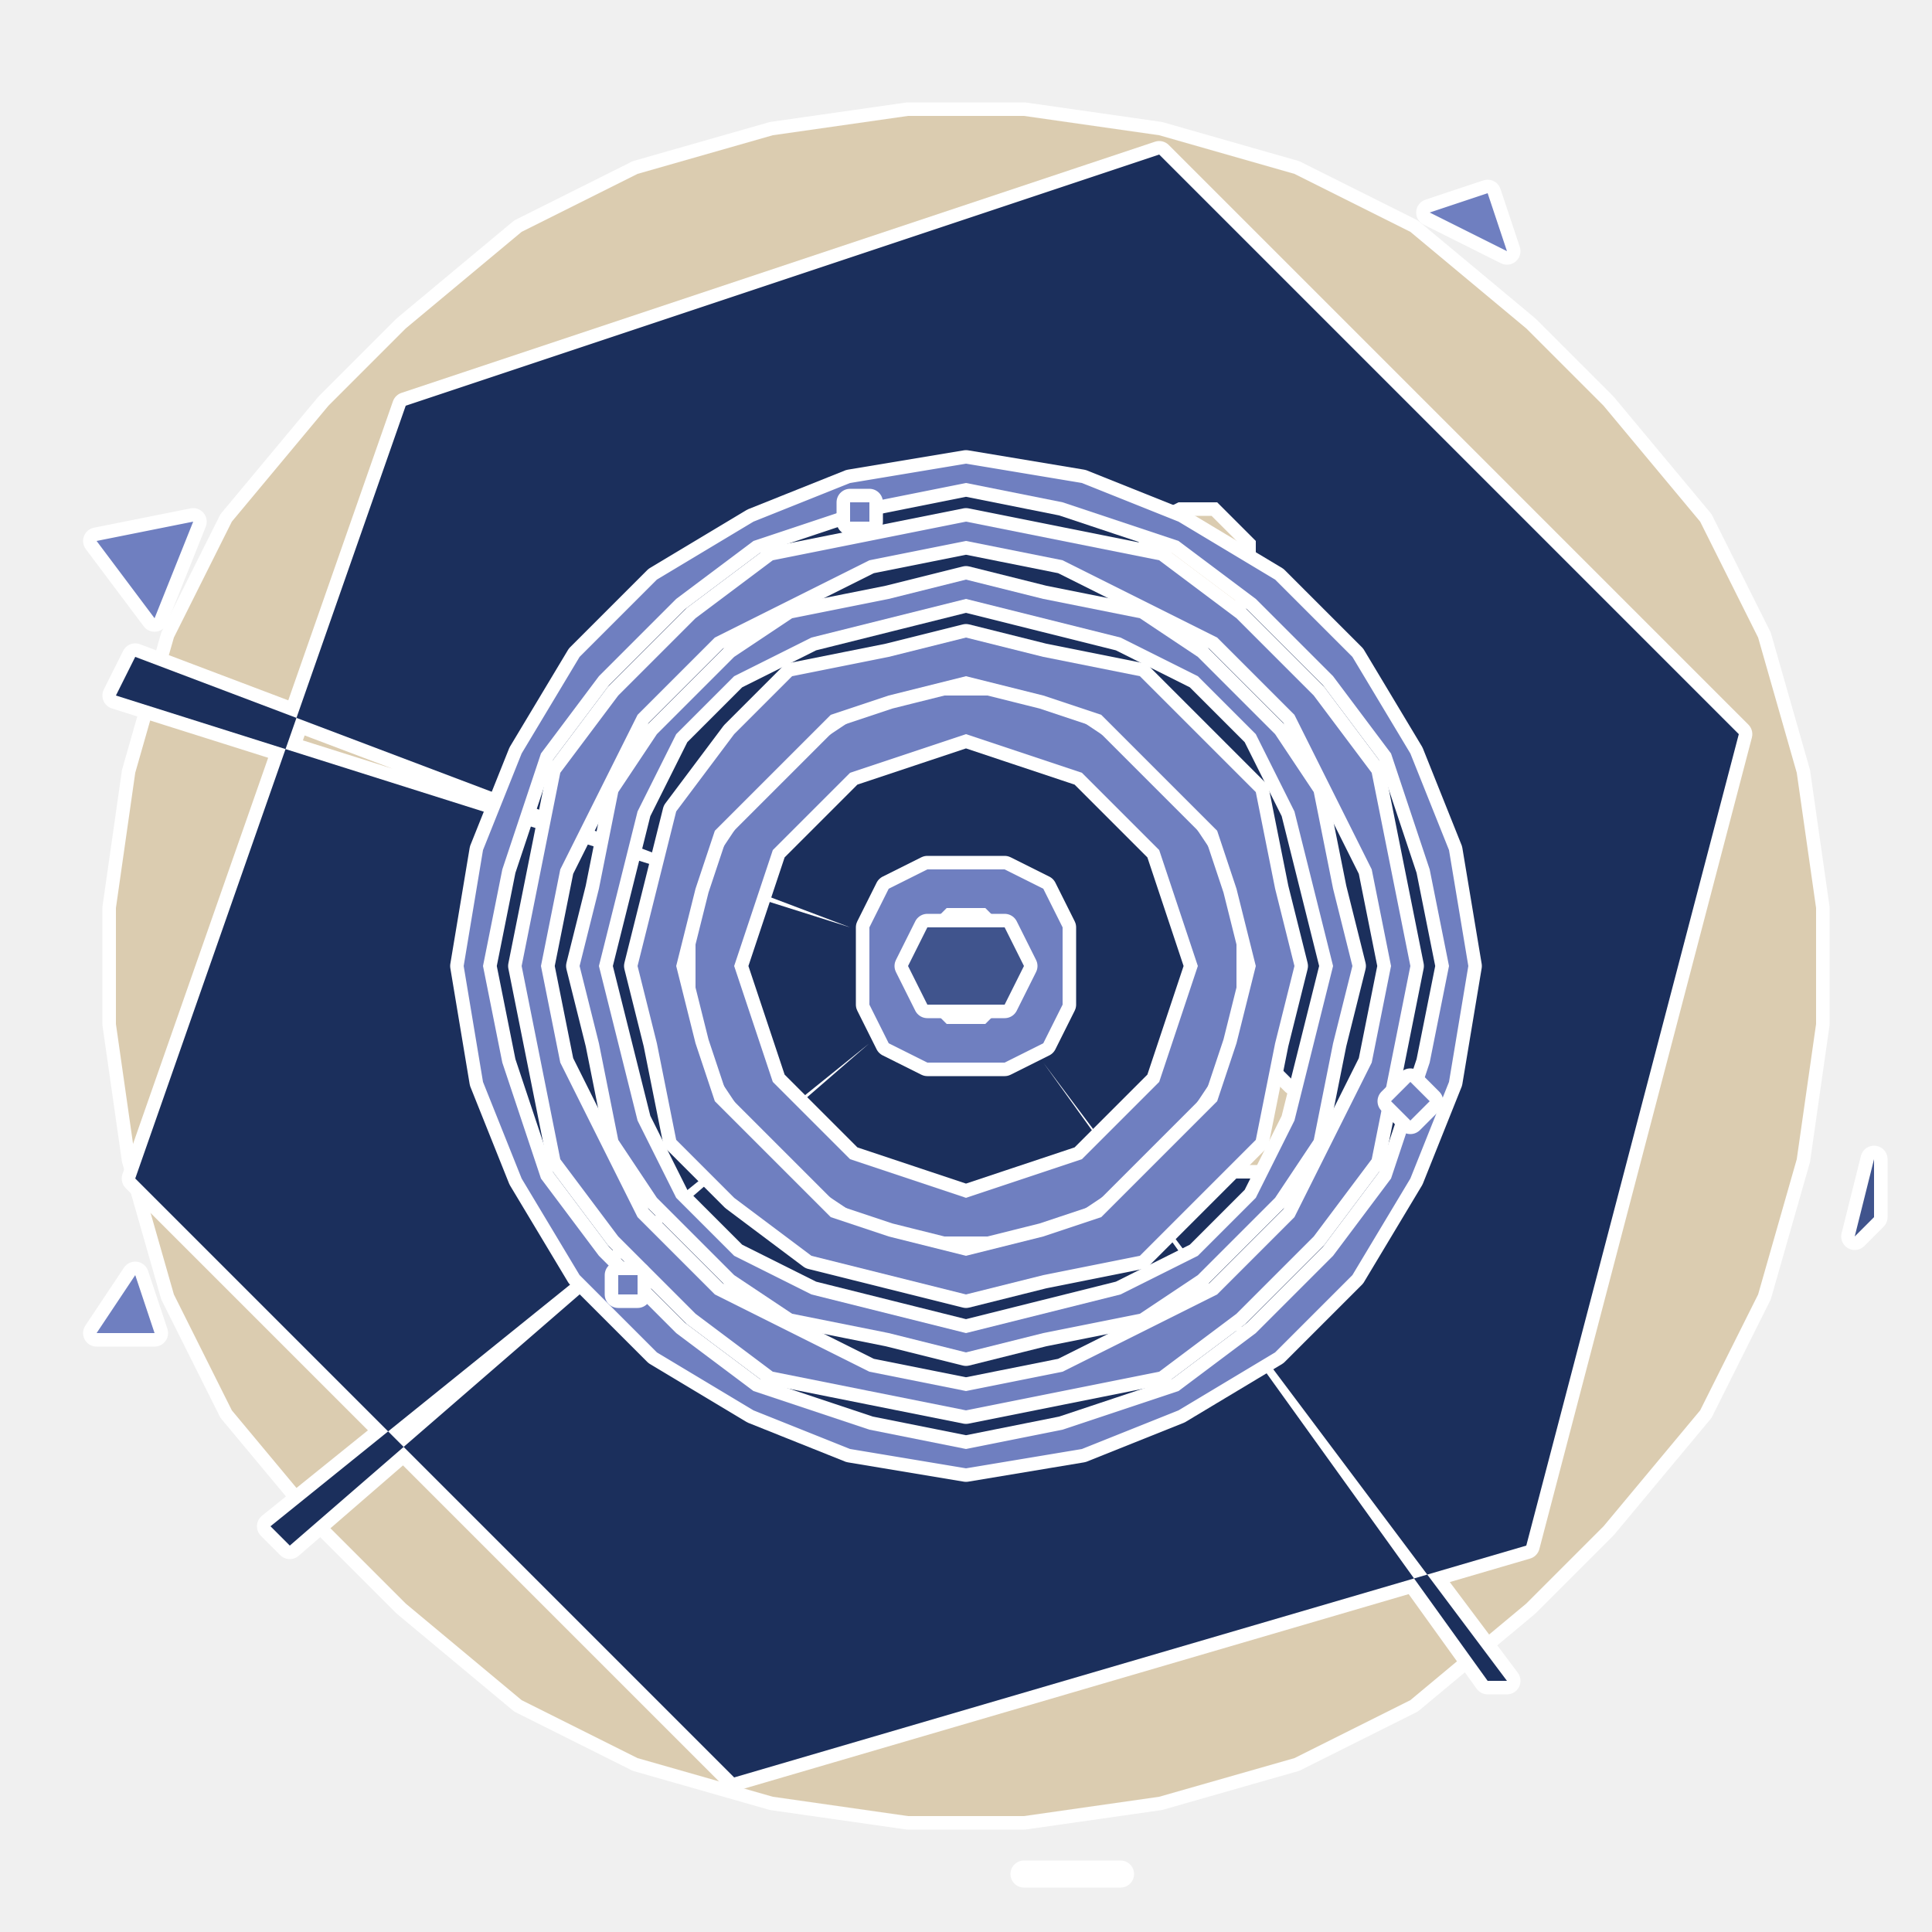
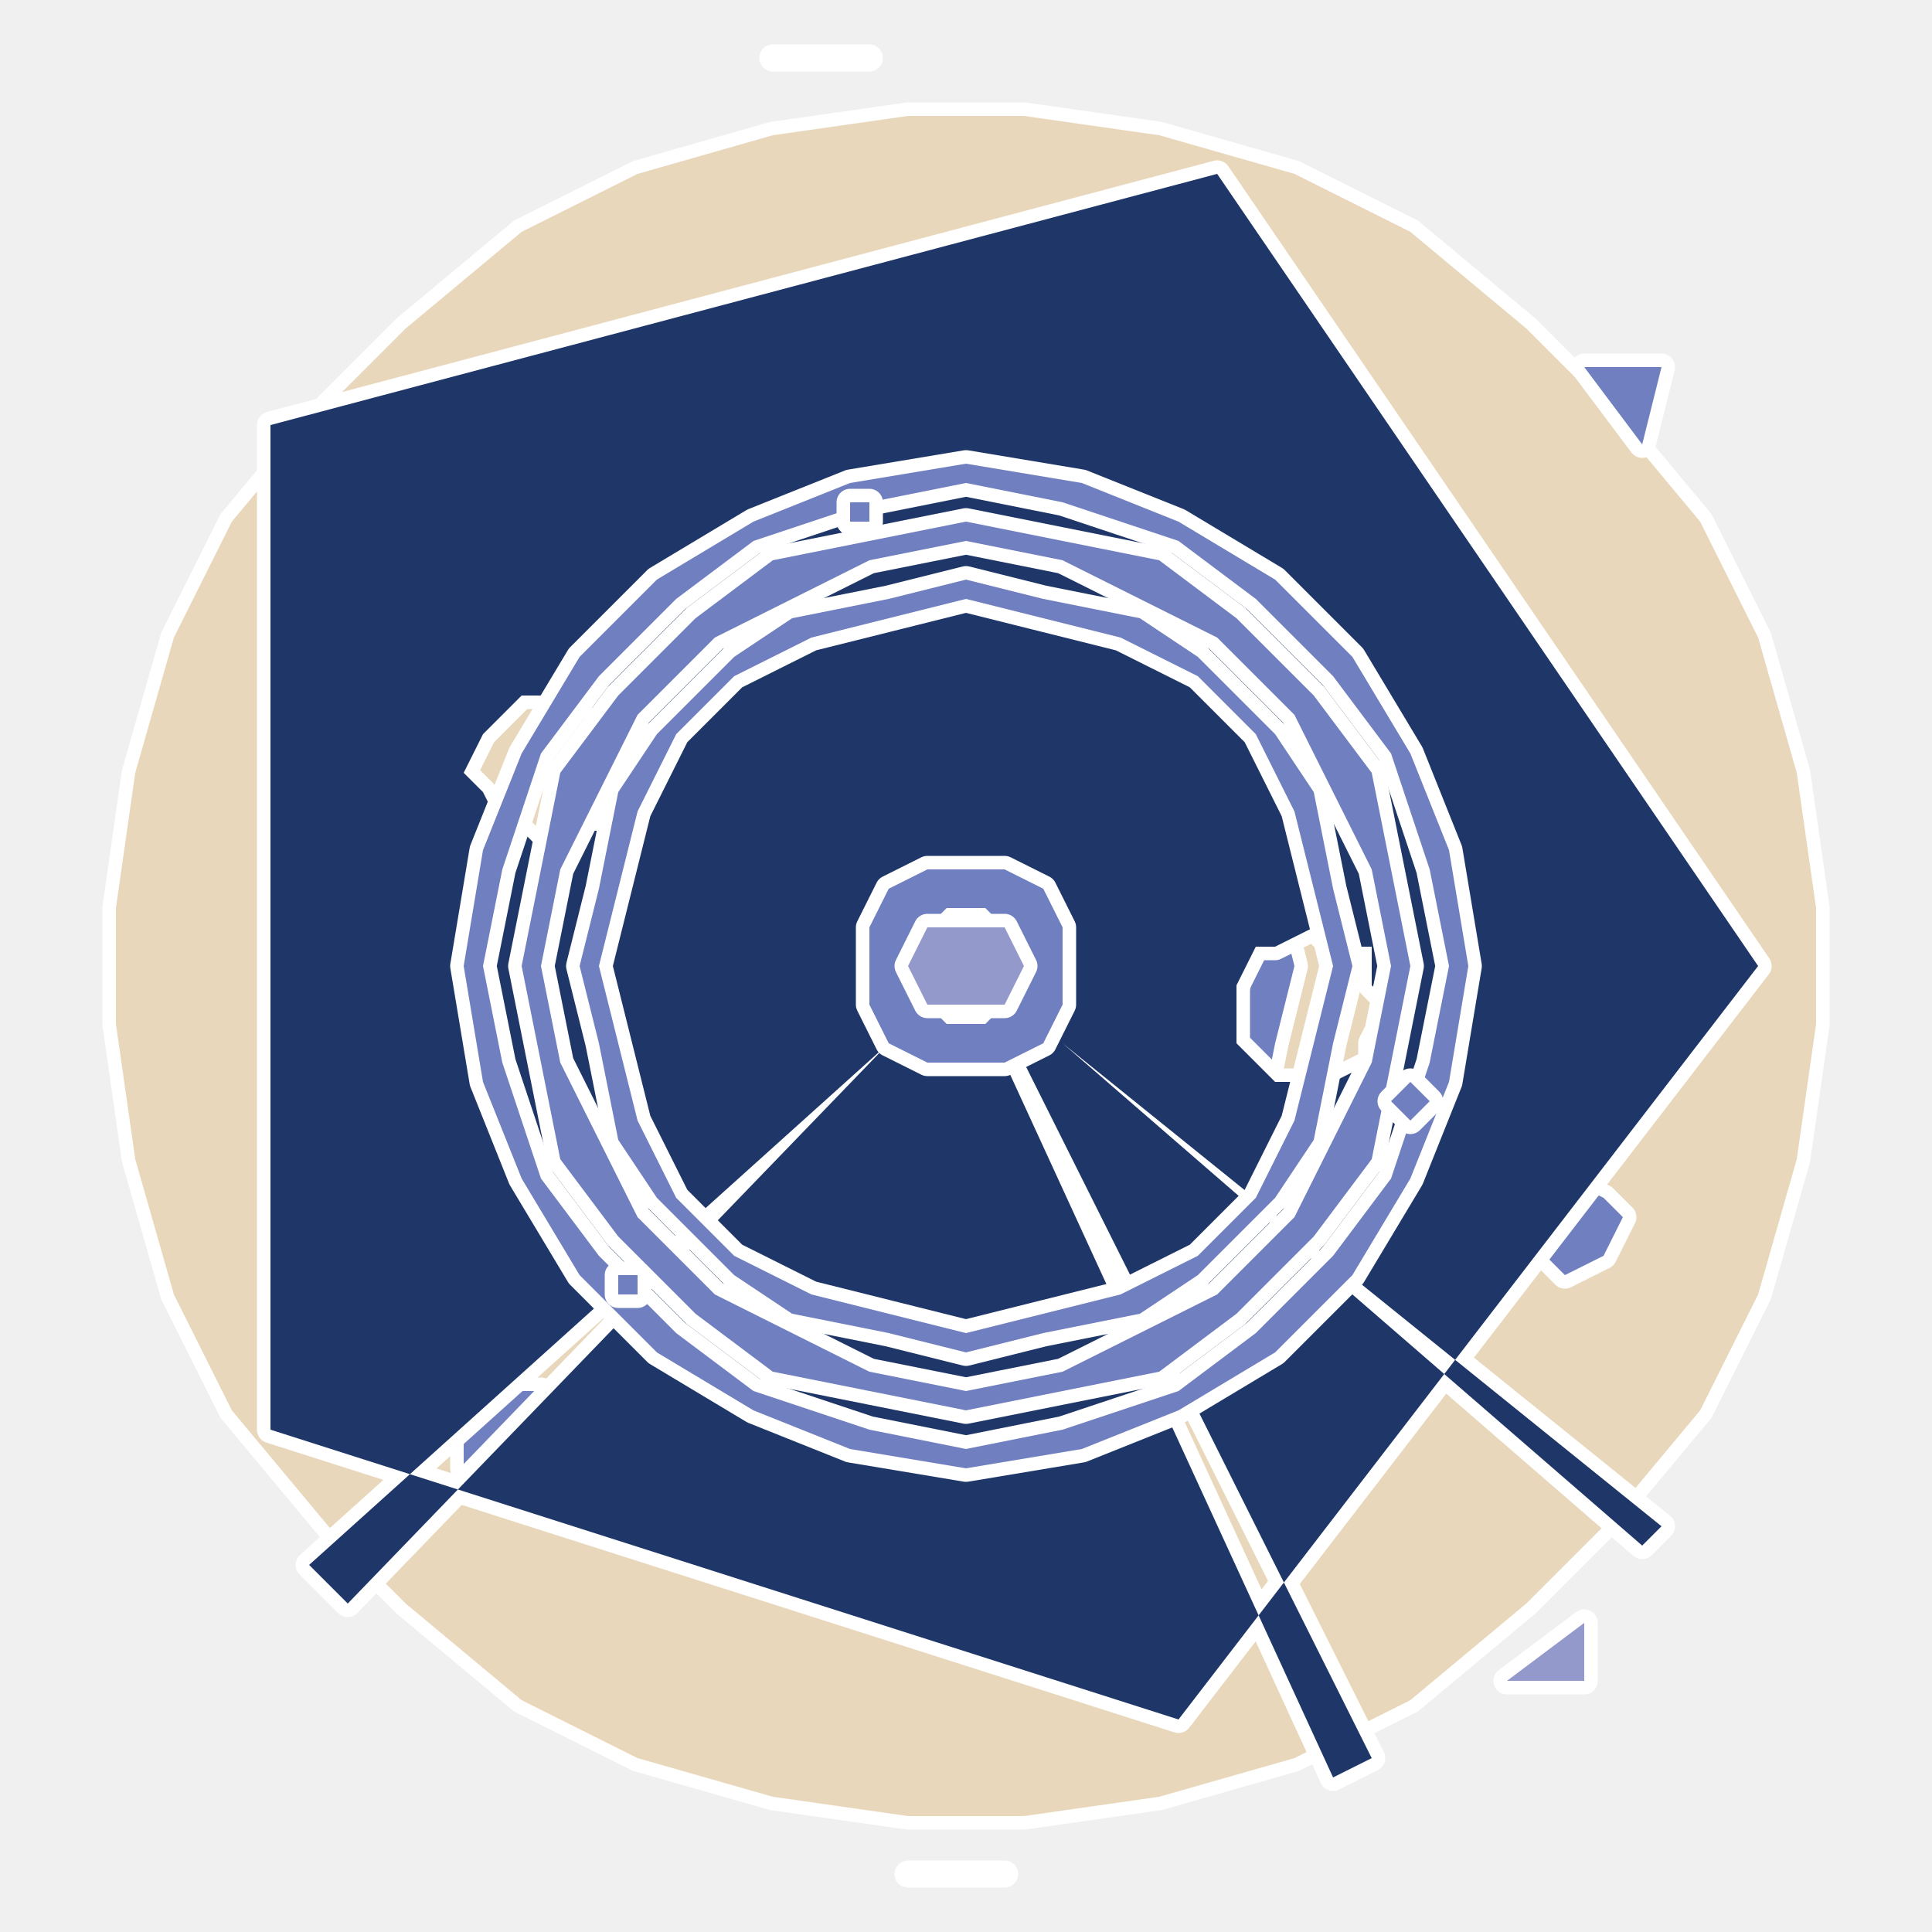
<svg xmlns="http://www.w3.org/2000/svg" viewBox="0 0 100 100" role="img" aria-label="@playform/hook-dsh-graph-suggester - spike-star">
  <style>
		@media (prefers-reduced-motion: no-preference) {
			.hook-dsh-graph-suggester-scene * { transform-box: view-box; transform-origin: 50% 50%; }
- 		.hook-dsh-graph-suggester-counter { animation: hook-dsh-graph-suggester-counter 25s linear -4s infinite; }
+ 		.hook-dsh-graph-suggester-counter { animation: hook-dsh-graph-suggester-counter 28s linear -1s infinite; }
		@keyframes hook-dsh-graph-suggester-counter { to { transform: rotate(-360deg); } }
- 		.hook-dsh-graph-suggester-breathe { animation: hook-dsh-graph-suggester-breathe 5s ease-in-out -4s infinite; }
+ 		.hook-dsh-graph-suggester-breathe { animation: hook-dsh-graph-suggester-breathe 8s ease-in-out -1s infinite; }
		@keyframes hook-dsh-graph-suggester-breathe { 50% { transform: scale(1.06); opacity: 0.85; } }
- 		.hook-dsh-graph-suggester-fire { animation: hook-dsh-graph-suggester-fire 2.7s ease-in-out infinite; }
+ 		.hook-dsh-graph-suggester-fire { animation: hook-dsh-graph-suggester-fire 2.6s ease-in-out infinite; }
		@keyframes hook-dsh-graph-suggester-fire { 0%, 100% { opacity: 0.35; } 50% { opacity: 1; } }
- 		.hook-dsh-graph-suggester-twinkle { animation: hook-dsh-graph-suggester-twinkle 8s ease-in-out -4s infinite; }
+ 		.hook-dsh-graph-suggester-twinkle { animation: hook-dsh-graph-suggester-twinkle 8s ease-in-out -1s infinite; }
		@keyframes hook-dsh-graph-suggester-twinkle { 0%, 100% { transform: scale(0.94); opacity: 0.4; } 50% { transform: scale(1.06); opacity: 1; } }
		}
	</style>
  <defs>
    <path id="hook-dsh-graph-suggester-0" d="M91,67 L88,73 L83,79 L79,83 L73,88 L67,91 L60,93 L53,94 L47,94 L40,93 L33,91 L27,88 L21,83 L17,79 L12,73 L9,67 L7,60 L6,53 L6,47 L7,40 L9,33 L12,27 L17,21 L21,17 L27,12 L33,9 L40,7 L47,6 L53,6 L60,7 L67,9 L73,12 L79,17 L83,21 L88,27 L91,33 L93,40 L94,47 L94,53 L93,60 Z" />
-     <path id="hook-dsh-graph-suggester-1" d="M73,23 L73,25 L71,26 L69,25 L69,23 L69,22 L71,21 L73,22 Z" />
-     <path id="hook-dsh-graph-suggester-2" d="M40,82 L39,83 L37,84 L36,83 L35,82 L36,80 L37,79 L39,80 Z" />
-     <path id="hook-dsh-graph-suggester-3" d="M35,79 L35,81 L33,82 L31,81 L31,79 L31,78 L33,77 L35,78 Z" />
-     <path id="hook-dsh-graph-suggester-4" d="M79,80 L38,92 L7,61 L21,21 L60,8 L90,38 Z M54,55 L78,87 L77,87 L54,55 Z M69,58 L69,60 L68,61 L67,61 L66,62 L65,61 L64,61 L63,60 L63,58 L63,57 L64,56 L65,56 L66,55 L67,56 L68,56 L69,57 Z M45,54 L15,80 L14,79 L45,54 Z M44,48 L6,36 L7,34 L44,48 Z M65,29 L65,31 L64,32 L63,32 L62,33 L61,32 L59,32 L59,31 L58,29 L59,28 L59,27 L61,26 L62,26 L63,26 L64,27 L65,28 Z M54,50 L54,52 L53,53 L52,54 L50,54 L48,54 L47,53 L46,52 L46,50 L46,48 L47,47 L48,46 L50,46 L52,46 L53,47 L54,48 Z" />
-     <path id="hook-dsh-graph-suggester-5" d="M64,50 L64,54 L62,57 L60,60 L57,62 L54,64 L50,64 L46,64 L43,62 L40,60 L38,57 L36,54 L36,50 L36,46 L38,43 L40,40 L43,38 L46,36 L50,36 L54,36 L57,38 L60,40 L62,43 L64,46 Z M62,50 L61,53 L60,56 L58,58 L56,60 L53,61 L50,62 L47,61 L44,60 L42,58 L40,56 L39,53 L38,50 L39,47 L40,44 L42,42 L44,40 L47,39 L50,38 L53,39 L56,40 L58,42 L60,44 L61,47 Z" />
-     <path id="hook-dsh-graph-suggester-6" d="M67,50 L66,54 L65,59 L62,62 L59,65 L54,66 L50,67 L46,66 L42,65 L38,62 L35,59 L34,54 L33,50 L34,46 L35,42 L38,38 L41,35 L46,34 L50,33 L54,34 L59,35 L62,38 L65,41 L66,46 Z M65,50 L64,54 L63,57 L60,60 L57,63 L54,64 L50,65 L46,64 L43,63 L40,60 L37,57 L36,54 L35,50 L36,46 L37,43 L40,40 L43,37 L46,36 L50,35 L54,36 L57,37 L60,40 L63,43 L64,46 Z" />
-     <path id="hook-dsh-graph-suggester-7" d="M55,50 L55,52 L54,54 L52,55 L50,55 L48,55 L46,54 L45,52 L45,50 L45,48 L46,46 L48,45 L50,45 L52,45 L54,46 L55,48 Z M53,50 L53,51 L52,52 L51,53 L50,53 L49,53 L48,52 L47,51 L47,50 L47,49 L48,48 L49,47 L50,47 L51,47 L52,48 L53,49 Z" />
-     <path id="hook-dsh-graph-suggester-8" d="M70,50 L69,54 L68,59 L66,62 L62,66 L59,68 L54,69 L50,70 L46,69 L41,68 L38,66 L34,62 L32,59 L31,54 L30,50 L31,46 L32,41 L34,38 L38,34 L41,32 L46,31 L50,30 L54,31 L59,32 L62,34 L66,38 L68,41 L69,46 Z M69,50 L68,54 L67,58 L65,62 L62,65 L58,67 L54,68 L50,69 L46,68 L42,67 L38,65 L35,62 L33,58 L32,54 L31,50 L32,46 L33,42 L35,38 L38,35 L42,33 L46,32 L50,31 L54,32 L58,33 L62,35 L65,38 L67,42 L68,46 Z" />
-     <path id="hook-dsh-graph-suggester-9" d="M73,50 L72,55 L71,60 L68,64 L64,68 L60,71 L55,72 L50,73 L45,72 L40,71 L36,68 L32,64 L29,60 L28,55 L27,50 L28,45 L29,40 L32,36 L36,32 L40,29 L45,28 L50,27 L55,28 L60,29 L64,32 L68,36 L71,40 L72,45 Z M72,50 L71,55 L69,59 L67,63 L63,67 L59,69 L55,71 L50,72 L45,71 L41,69 L37,67 L33,63 L31,59 L29,55 L28,50 L29,45 L31,41 L33,37 L37,33 L41,31 L45,29 L50,28 L55,29 L59,31 L63,33 L67,37 L69,41 L71,45 Z" />
-     <path id="hook-dsh-graph-suggester-10" d="M76,50 L75,56 L73,61 L70,66 L66,70 L61,73 L56,75 L50,76 L44,75 L39,73 L34,70 L30,66 L27,61 L25,56 L24,50 L25,44 L27,39 L30,34 L34,30 L39,27 L44,25 L50,24 L56,25 L61,27 L66,30 L70,34 L73,39 L75,44 Z M75,50 L74,55 L72,61 L69,65 L65,69 L61,72 L55,74 L50,75 L45,74 L39,72 L35,69 L31,65 L28,61 L26,55 L25,50 L26,45 L28,39 L31,35 L35,31 L39,28 L45,26 L50,25 L55,26 L61,28 L65,31 L69,35 L72,39 L74,45 Z" />
-     <path id="hook-dsh-graph-suggester-11" d="M74,57 L73,58 L73,58 L72,57 L73,56 L73,56 Z" />
-     <path id="hook-dsh-graph-suggester-12" d="M33,66 L33,67 L32,67 L32,66 L32,66 L33,66 Z" />
-     <path id="hook-dsh-graph-suggester-13" d="M45,27 L45,27 L44,27 L44,27 L44,26 L45,26 Z" />
-     <path id="hook-dsh-graph-suggester-14" d="M74,11 L77,10 L78,13 Z" />
-     <path id="hook-dsh-graph-suggester-15" d="M58,97 L56,97 L53,97 Z" />
-     <path id="hook-dsh-graph-suggester-16" d="M8,69 L5,69 L7,66 Z" />
-     <path id="hook-dsh-graph-suggester-17" d="M97,60 L97,63 L96,64 Z" />
-     <path id="hook-dsh-graph-suggester-18" d="M8,32 L5,28 L10,27 Z" />
-     <path id="hook-dsh-graph-suggester-19" d="M53,50 L52,52 L51,52 L49,52 L48,52 L47,50 L48,48 L49,48 L51,48 L52,48 Z" />
+     <path id="hook-dsh-graph-suggester-1" d="M28,74 L28,76 L26,76 L24,76 L24,74 L24,72 L26,72 L28,72 Z" />
+     <path id="hook-dsh-graph-suggester-2" d="M84,63 L83,65 L81,66 L80,65 L79,63 L80,62 L81,61 L83,62 Z" />
+     <path id="hook-dsh-graph-suggester-3" d="M64,50 L64,54 L62,57 L60,60 L57,62 L54,64 L50,64 L46,64 L43,62 L40,60 L38,57 L36,54 L36,50 L36,46 L38,43 L40,40 L43,38 L46,36 L50,36 L54,36 L57,38 L60,40 L62,43 L64,46 Z M62,50 L61,53 L60,56 L58,58 L56,60 L53,61 L50,62 L47,61 L44,60 L42,58 L40,56 L39,53 L38,50 L39,47 L40,44 L42,42 L44,40 L47,39 L50,38 L53,39 L56,40 L58,42 L60,44 L61,47 Z" />
+     <path id="hook-dsh-graph-suggester-4" d="M67,50 L66,54 L65,59 L62,62 L59,65 L54,66 L50,67 L46,66 L42,65 L38,62 L35,59 L34,54 L33,50 L34,46 L35,42 L38,38 L41,35 L46,34 L50,33 L54,34 L59,35 L62,38 L65,41 L66,46 Z M65,50 L64,54 L63,57 L60,60 L57,63 L54,64 L50,65 L46,64 L43,63 L40,60 L37,57 L36,54 L35,50 L36,46 L37,43 L40,40 L43,37 L46,36 L50,35 L54,36 L57,37 L60,40 L63,43 L64,46 Z" />
+     <path id="hook-dsh-graph-suggester-5" d="M91,50 L61,89 L14,74 L14,22 L63,9 Z M55,54 L86,79 L85,80 L55,54 Z M72,52 L71,54 L71,55 L69,56 L68,56 L66,56 L65,55 L64,54 L64,52 L64,51 L65,49 L66,49 L68,48 L69,49 L71,49 L71,51 Z M53,55 L71,91 L69,92 L52,55 Z M46,54 L18,83 L16,81 L46,54 Z M32,40 L32,41 L31,43 L30,43 L28,44 L27,43 L26,43 L25,41 L24,40 L25,38 L26,37 L27,36 L28,36 L30,36 L31,37 L32,38 Z M54,50 L54,52 L53,53 L52,54 L50,54 L48,54 L47,53 L46,52 L46,50 L46,48 L47,47 L48,46 L50,46 L52,46 L53,47 L54,48 Z" />
+     <path id="hook-dsh-graph-suggester-6" d="M55,50 L55,52 L54,54 L52,55 L50,55 L48,55 L46,54 L45,52 L45,50 L45,48 L46,46 L48,45 L50,45 L52,45 L54,46 L55,48 Z M53,50 L53,51 L52,52 L51,53 L50,53 L49,53 L48,52 L47,51 L47,50 L47,49 L48,48 L49,47 L50,47 L51,47 L52,48 L53,49 Z" />
+     <path id="hook-dsh-graph-suggester-7" d="M70,50 L69,54 L68,59 L66,62 L62,66 L59,68 L54,69 L50,70 L46,69 L41,68 L38,66 L34,62 L32,59 L31,54 L30,50 L31,46 L32,41 L34,38 L38,34 L41,32 L46,31 L50,30 L54,31 L59,32 L62,34 L66,38 L68,41 L69,46 Z M69,50 L68,54 L67,58 L65,62 L62,65 L58,67 L54,68 L50,69 L46,68 L42,67 L38,65 L35,62 L33,58 L32,54 L31,50 L32,46 L33,42 L35,38 L38,35 L42,33 L46,32 L50,31 L54,32 L58,33 L62,35 L65,38 L67,42 L68,46 Z" />
+     <path id="hook-dsh-graph-suggester-8" d="M73,50 L72,55 L71,60 L68,64 L64,68 L60,71 L55,72 L50,73 L45,72 L40,71 L36,68 L32,64 L29,60 L28,55 L27,50 L28,45 L29,40 L32,36 L36,32 L40,29 L45,28 L50,27 L55,28 L60,29 L64,32 L68,36 L71,40 L72,45 Z M72,50 L71,55 L69,59 L67,63 L63,67 L59,69 L55,71 L50,72 L45,71 L41,69 L37,67 L33,63 L31,59 L29,55 L28,50 L29,45 L31,41 L33,37 L37,33 L41,31 L45,29 L50,28 L55,29 L59,31 L63,33 L67,37 L69,41 L71,45 Z" />
+     <path id="hook-dsh-graph-suggester-9" d="M76,50 L75,56 L73,61 L70,66 L66,70 L61,73 L56,75 L50,76 L44,75 L39,73 L34,70 L30,66 L27,61 L25,56 L24,50 L25,44 L27,39 L30,34 L34,30 L39,27 L44,25 L50,24 L56,25 L61,27 L66,30 L70,34 L73,39 L75,44 Z M75,50 L74,55 L72,61 L69,65 L65,69 L61,72 L55,74 L50,75 L45,74 L39,72 L35,69 L31,65 L28,61 L26,55 L25,50 L26,45 L28,39 L31,35 L35,31 L39,28 L45,26 L50,25 L55,26 L61,28 L65,31 L69,35 L72,39 L74,45 Z" />
+     <path id="hook-dsh-graph-suggester-10" d="M74,57 L73,58 L73,58 L72,57 L73,56 L73,56 Z" />
+     <path id="hook-dsh-graph-suggester-11" d="M33,66 L33,67 L32,67 L32,66 L32,66 L33,66 Z" />
+     <path id="hook-dsh-graph-suggester-12" d="M45,27 L45,27 L44,27 L44,27 L44,26 L45,26 Z" />
+     <path id="hook-dsh-graph-suggester-13" d="M82,19 L86,19 L85,23 Z" />
+     <path id="hook-dsh-graph-suggester-14" d="M40,3 L42,3 L45,3 Z" />
+     <path id="hook-dsh-graph-suggester-15" d="M52,97 L50,97 L47,97 Z" />
+     <path id="hook-dsh-graph-suggester-16" d="M82,84 L82,87 L78,87 Z" />
+     <path id="hook-dsh-graph-suggester-17" d="M53,50 L52,52 L51,52 L49,52 L48,52 L47,50 L48,48 L49,48 L51,48 L52,48 Z" />
  </defs>
  <g class="hook-dsh-graph-suggester-scene">
-     <g fill="#DBCCB0" fill-opacity="1" fill-rule="evenodd" stroke="#ffffff" stroke-width="1.4" stroke-linejoin="round" paint-order="stroke fill">
+     <g fill="#E8D7BA" fill-opacity="1" fill-rule="evenodd" stroke="#ffffff" stroke-width="1.4" stroke-linejoin="round" paint-order="stroke fill">
      <use class="hook-dsh-graph-suggester-breathe" href="#hook-dsh-graph-suggester-0" />
    </g>
    <g fill="#6F7FC0" fill-opacity="1" fill-rule="evenodd" stroke="#ffffff" stroke-width="1.4" stroke-linejoin="round" paint-order="stroke fill">
-       <use class="hook-dsh-graph-suggester-fire" style="animation-delay:-4.00s" href="#hook-dsh-graph-suggester-1" />
-       <use class="hook-dsh-graph-suggester-fire" style="animation-delay:-4.18s" href="#hook-dsh-graph-suggester-2" />
-       <use class="hook-dsh-graph-suggester-fire" style="animation-delay:-4.36s" href="#hook-dsh-graph-suggester-3" />
+       <use class="hook-dsh-graph-suggester-fire" style="animation-delay:-1.00s" href="#hook-dsh-graph-suggester-1" />
+       <use class="hook-dsh-graph-suggester-fire" style="animation-delay:-1.18s" href="#hook-dsh-graph-suggester-2" />
+       <use class="hook-dsh-graph-suggester-breathe" href="#hook-dsh-graph-suggester-3" />
+       <use class="hook-dsh-graph-suggester-breathe" href="#hook-dsh-graph-suggester-4" />
    </g>
-     <g fill="#1B2F5C" fill-opacity="1" fill-rule="evenodd" stroke="#ffffff" stroke-width="1.4" stroke-linejoin="round" paint-order="stroke fill">
-       <use href="#hook-dsh-graph-suggester-4" />
+     <g fill="#1E3768" fill-opacity="1" fill-rule="evenodd" stroke="#ffffff" stroke-width="1.4" stroke-linejoin="round" paint-order="stroke fill">
+       <use href="#hook-dsh-graph-suggester-5" />
    </g>
    <g fill="#6F7FC0" fill-opacity="1" fill-rule="evenodd" stroke="#ffffff" stroke-width="1.4" stroke-linejoin="round" paint-order="stroke fill">
-       <use class="hook-dsh-graph-suggester-breathe" href="#hook-dsh-graph-suggester-5" />
      <use class="hook-dsh-graph-suggester-breathe" href="#hook-dsh-graph-suggester-6" />
      <use class="hook-dsh-graph-suggester-breathe" href="#hook-dsh-graph-suggester-7" />
      <use class="hook-dsh-graph-suggester-breathe" href="#hook-dsh-graph-suggester-8" />
      <use class="hook-dsh-graph-suggester-breathe" href="#hook-dsh-graph-suggester-9" />
-       <use class="hook-dsh-graph-suggester-breathe" href="#hook-dsh-graph-suggester-10" />
+       <use class="hook-dsh-graph-suggester-counter" href="#hook-dsh-graph-suggester-10" />
      <use class="hook-dsh-graph-suggester-counter" href="#hook-dsh-graph-suggester-11" />
      <use class="hook-dsh-graph-suggester-counter" href="#hook-dsh-graph-suggester-12" />
-       <use class="hook-dsh-graph-suggester-counter" href="#hook-dsh-graph-suggester-13" />
+       <use class="hook-dsh-graph-suggester-twinkle" href="#hook-dsh-graph-suggester-13" />
+     </g>
+     <g fill="#9499CB" fill-opacity="1" fill-rule="evenodd" stroke="#ffffff" stroke-width="1.4" stroke-linejoin="round" paint-order="stroke fill">
      <use class="hook-dsh-graph-suggester-twinkle" href="#hook-dsh-graph-suggester-14" />
    </g>
-     <g fill="#40548D" fill-opacity="1" fill-rule="evenodd" stroke="#ffffff" stroke-width="1.4" stroke-linejoin="round" paint-order="stroke fill">
+     <g fill="#6F7FC0" fill-opacity="1" fill-rule="evenodd" stroke="#ffffff" stroke-width="1.4" stroke-linejoin="round" paint-order="stroke fill">
      <use class="hook-dsh-graph-suggester-twinkle" href="#hook-dsh-graph-suggester-15" />
    </g>
-     <g fill="#6F7FC0" fill-opacity="1" fill-rule="evenodd" stroke="#ffffff" stroke-width="1.4" stroke-linejoin="round" paint-order="stroke fill">
+     <g fill="#9499CB" fill-opacity="1" fill-rule="evenodd" stroke="#ffffff" stroke-width="1.4" stroke-linejoin="round" paint-order="stroke fill">
      <use class="hook-dsh-graph-suggester-twinkle" href="#hook-dsh-graph-suggester-16" />
-     </g>
-     <g fill="#40548D" fill-opacity="1" fill-rule="evenodd" stroke="#ffffff" stroke-width="1.4" stroke-linejoin="round" paint-order="stroke fill">
-       <use class="hook-dsh-graph-suggester-twinkle" href="#hook-dsh-graph-suggester-17" />
-     </g>
-     <g fill="#6F7FC0" fill-opacity="1" fill-rule="evenodd" stroke="#ffffff" stroke-width="1.4" stroke-linejoin="round" paint-order="stroke fill">
-       <use class="hook-dsh-graph-suggester-twinkle" href="#hook-dsh-graph-suggester-18" />
-     </g>
-     <g fill="#40548D" fill-opacity="1" fill-rule="evenodd" stroke="#ffffff" stroke-width="1.4" stroke-linejoin="round" paint-order="stroke fill">
-       <use class="hook-dsh-graph-suggester-breathe" href="#hook-dsh-graph-suggester-19" />
+       <use class="hook-dsh-graph-suggester-breathe" href="#hook-dsh-graph-suggester-17" />
    </g>
  </g>
</svg>
